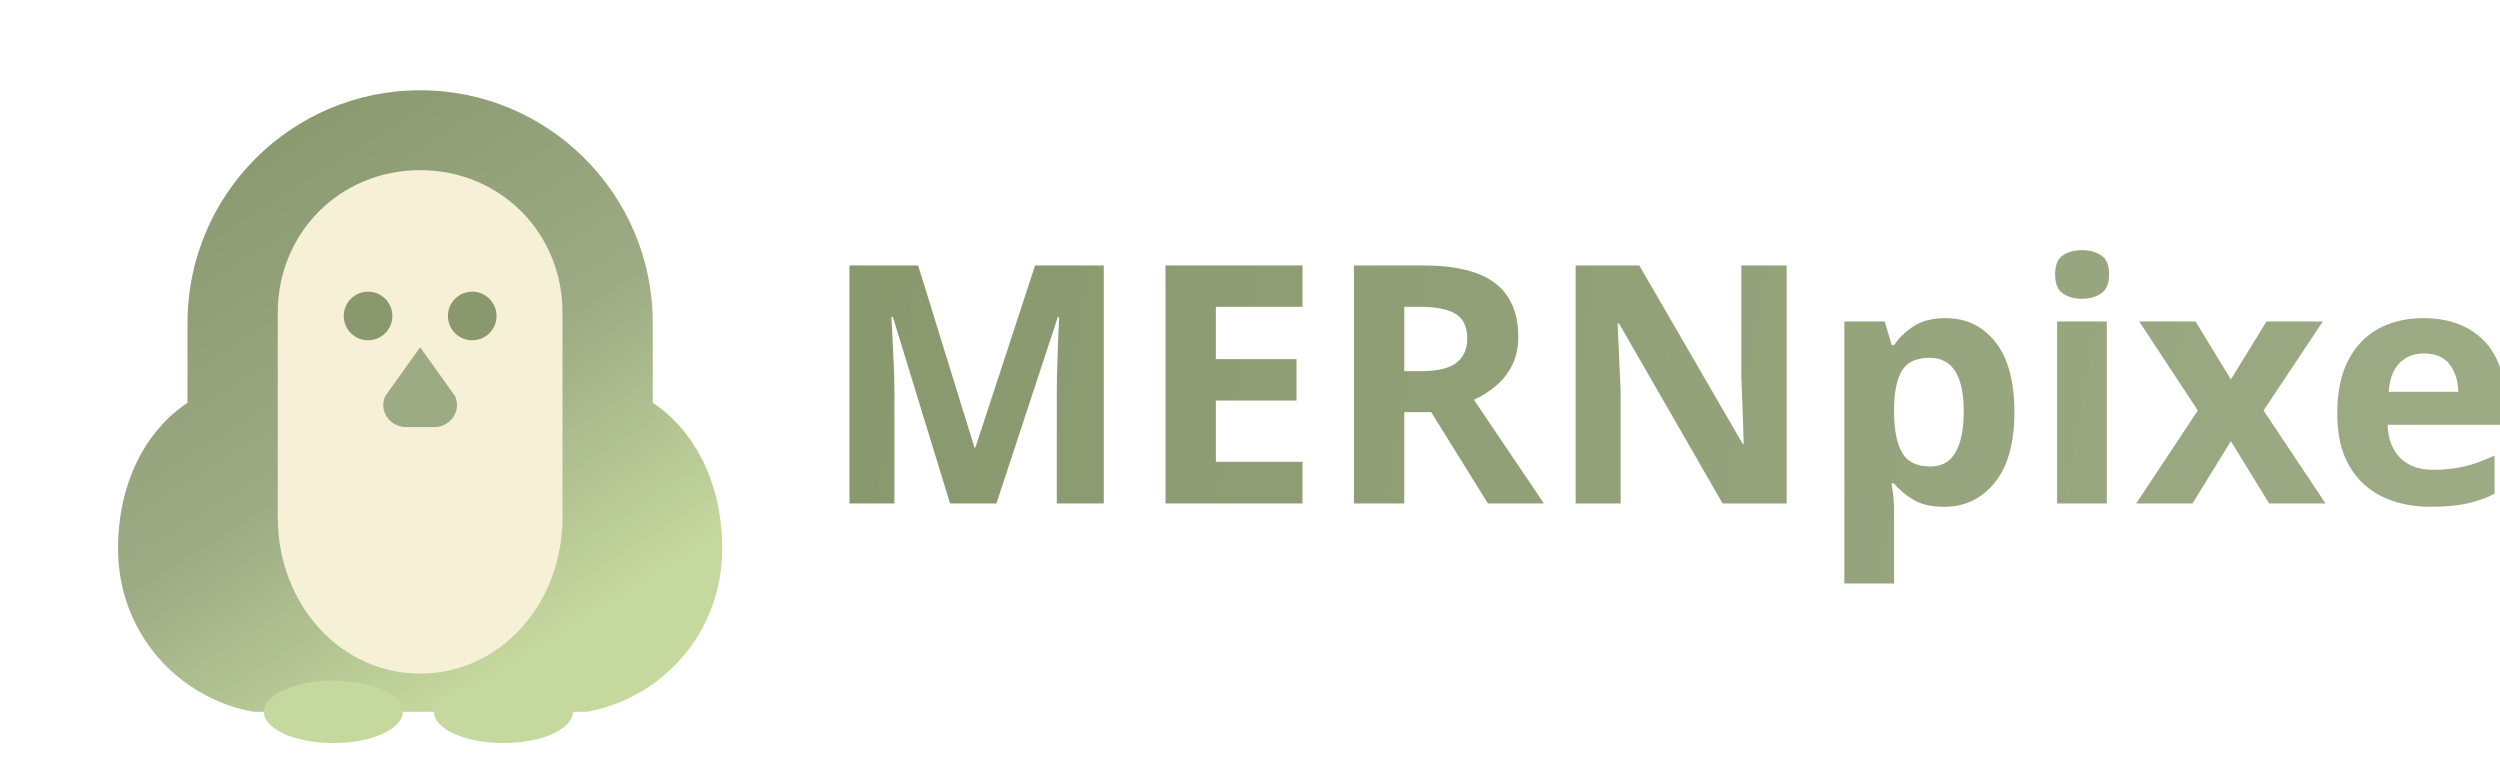
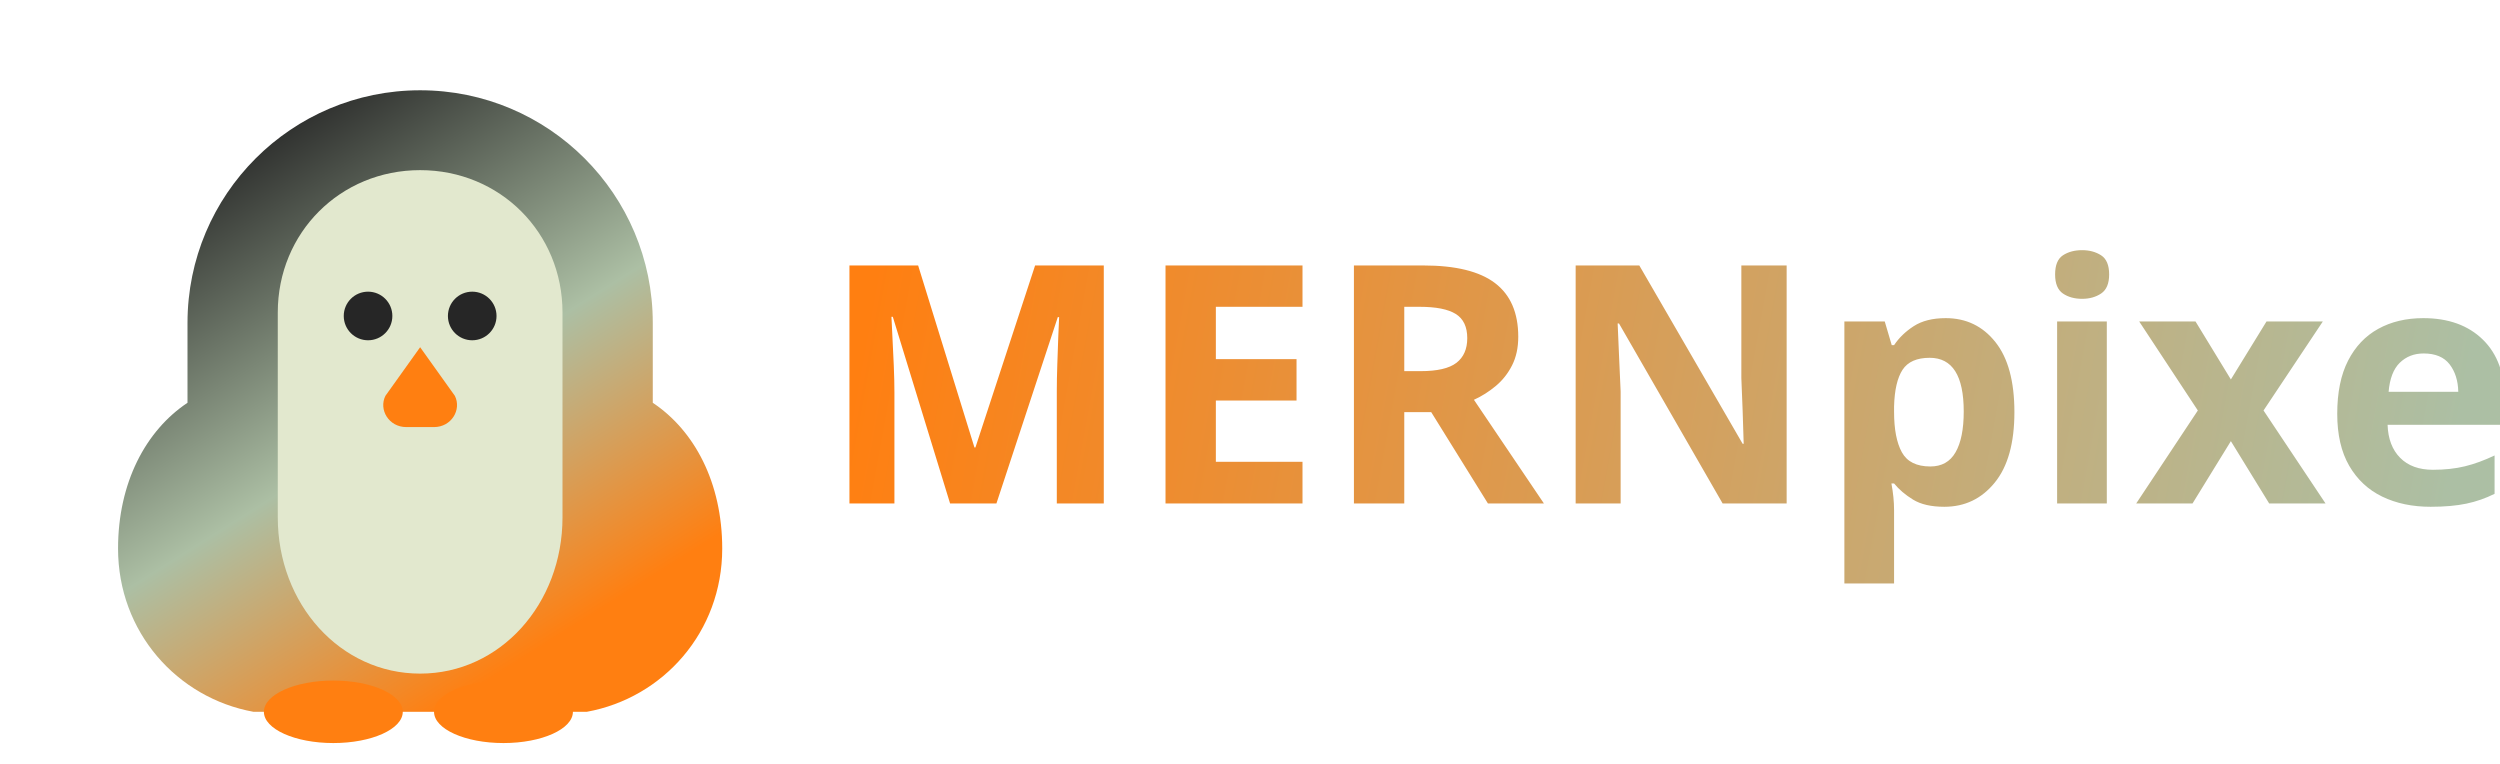
<svg xmlns="http://www.w3.org/2000/svg" width="720" height="220" viewBox="0 0 720 220" fill="none" role="img" aria-labelledby="mernpixelLogoTitle mernpixelLogoDesc">
  <defs>
    <linearGradient id="penguinBody" x1="62" y1="22" x2="154" y2="168" gradientUnits="userSpaceOnUse">
-       <stop offset="0" stop-color="#89986D" />
-       <stop offset="0.55" stop-color="#9CAB84" />
-       <stop offset="1" stop-color="#C5D89D" />
+       <stop offset="0" stop-color="#262626" />
+       <stop offset="0.55" stop-color="#ACBFA4" />
+       <stop offset="1" stop-color="#FF7F11" />
    </linearGradient>
    <linearGradient id="wordMark" x1="250" y1="88" x2="700" y2="170" gradientUnits="userSpaceOnUse">
-       <stop offset="0" stop-color="#89986D" />
-       <stop offset="1" stop-color="#9CAB84" />
+       <stop offset="0" stop-color="#FF7F11" />
+       <stop offset="1" stop-color="#ACBFA4" />
    </linearGradient>
  </defs>
  <g transform="translate(12 12)">
    <path d="M109 14C72 14 42 44 42 81V104C30 112 22 127 22 146C22 170 39 189 61 193H157C179 189 196 170 196 146C196 127 188 112 176 104V81C176 44 146 14 109 14Z" fill="url(#penguinBody)" />
-     <path d="M109 37C86 37 68 55 68 78V137C68 162 86 182 109 182C132 182 150 162 150 137V78C150 55 132 37 109 37Z" fill="#F6F0D7" />
-     <circle cx="94" cy="79" r="7" fill="#89986D" />
-     <circle cx="124" cy="79" r="7" fill="#89986D" />
-     <path d="M109 88L99 102C97 106 100 111 105 111H113C118 111 121 106 119 102L109 88Z" fill="#9CAB84" />
-     <ellipse cx="84" cy="193" rx="20" ry="9" fill="#C5D89D" />
-     <ellipse cx="133" cy="193" rx="20" ry="9" fill="#C5D89D" />
+     <path d="M109 37C86 37 68 55 68 78V137C68 162 86 182 109 182C132 182 150 162 150 137V78C150 55 132 37 109 37Z" fill="#E2E8CE" />
+     <circle cx="94" cy="79" r="7" fill="#262626" />
+     <circle cx="124" cy="79" r="7" fill="#262626" />
+     <path d="M109 88L99 102C97 106 100 111 105 111H113C118 111 121 106 119 102L109 88Z" fill="#FF7F11" />
+     <ellipse cx="84" cy="193" rx="20" ry="9" fill="#FF7F11" />
+     <ellipse cx="133" cy="193" rx="20" ry="9" fill="#FF7F11" />
  </g>
  <text x="236" y="145" fill="url(#wordMark)" font-family="'Space Grotesk', 'Segoe UI', sans-serif" font-size="96" font-weight="600" letter-spacing="0.5">MERNpixel</text>
</svg>
